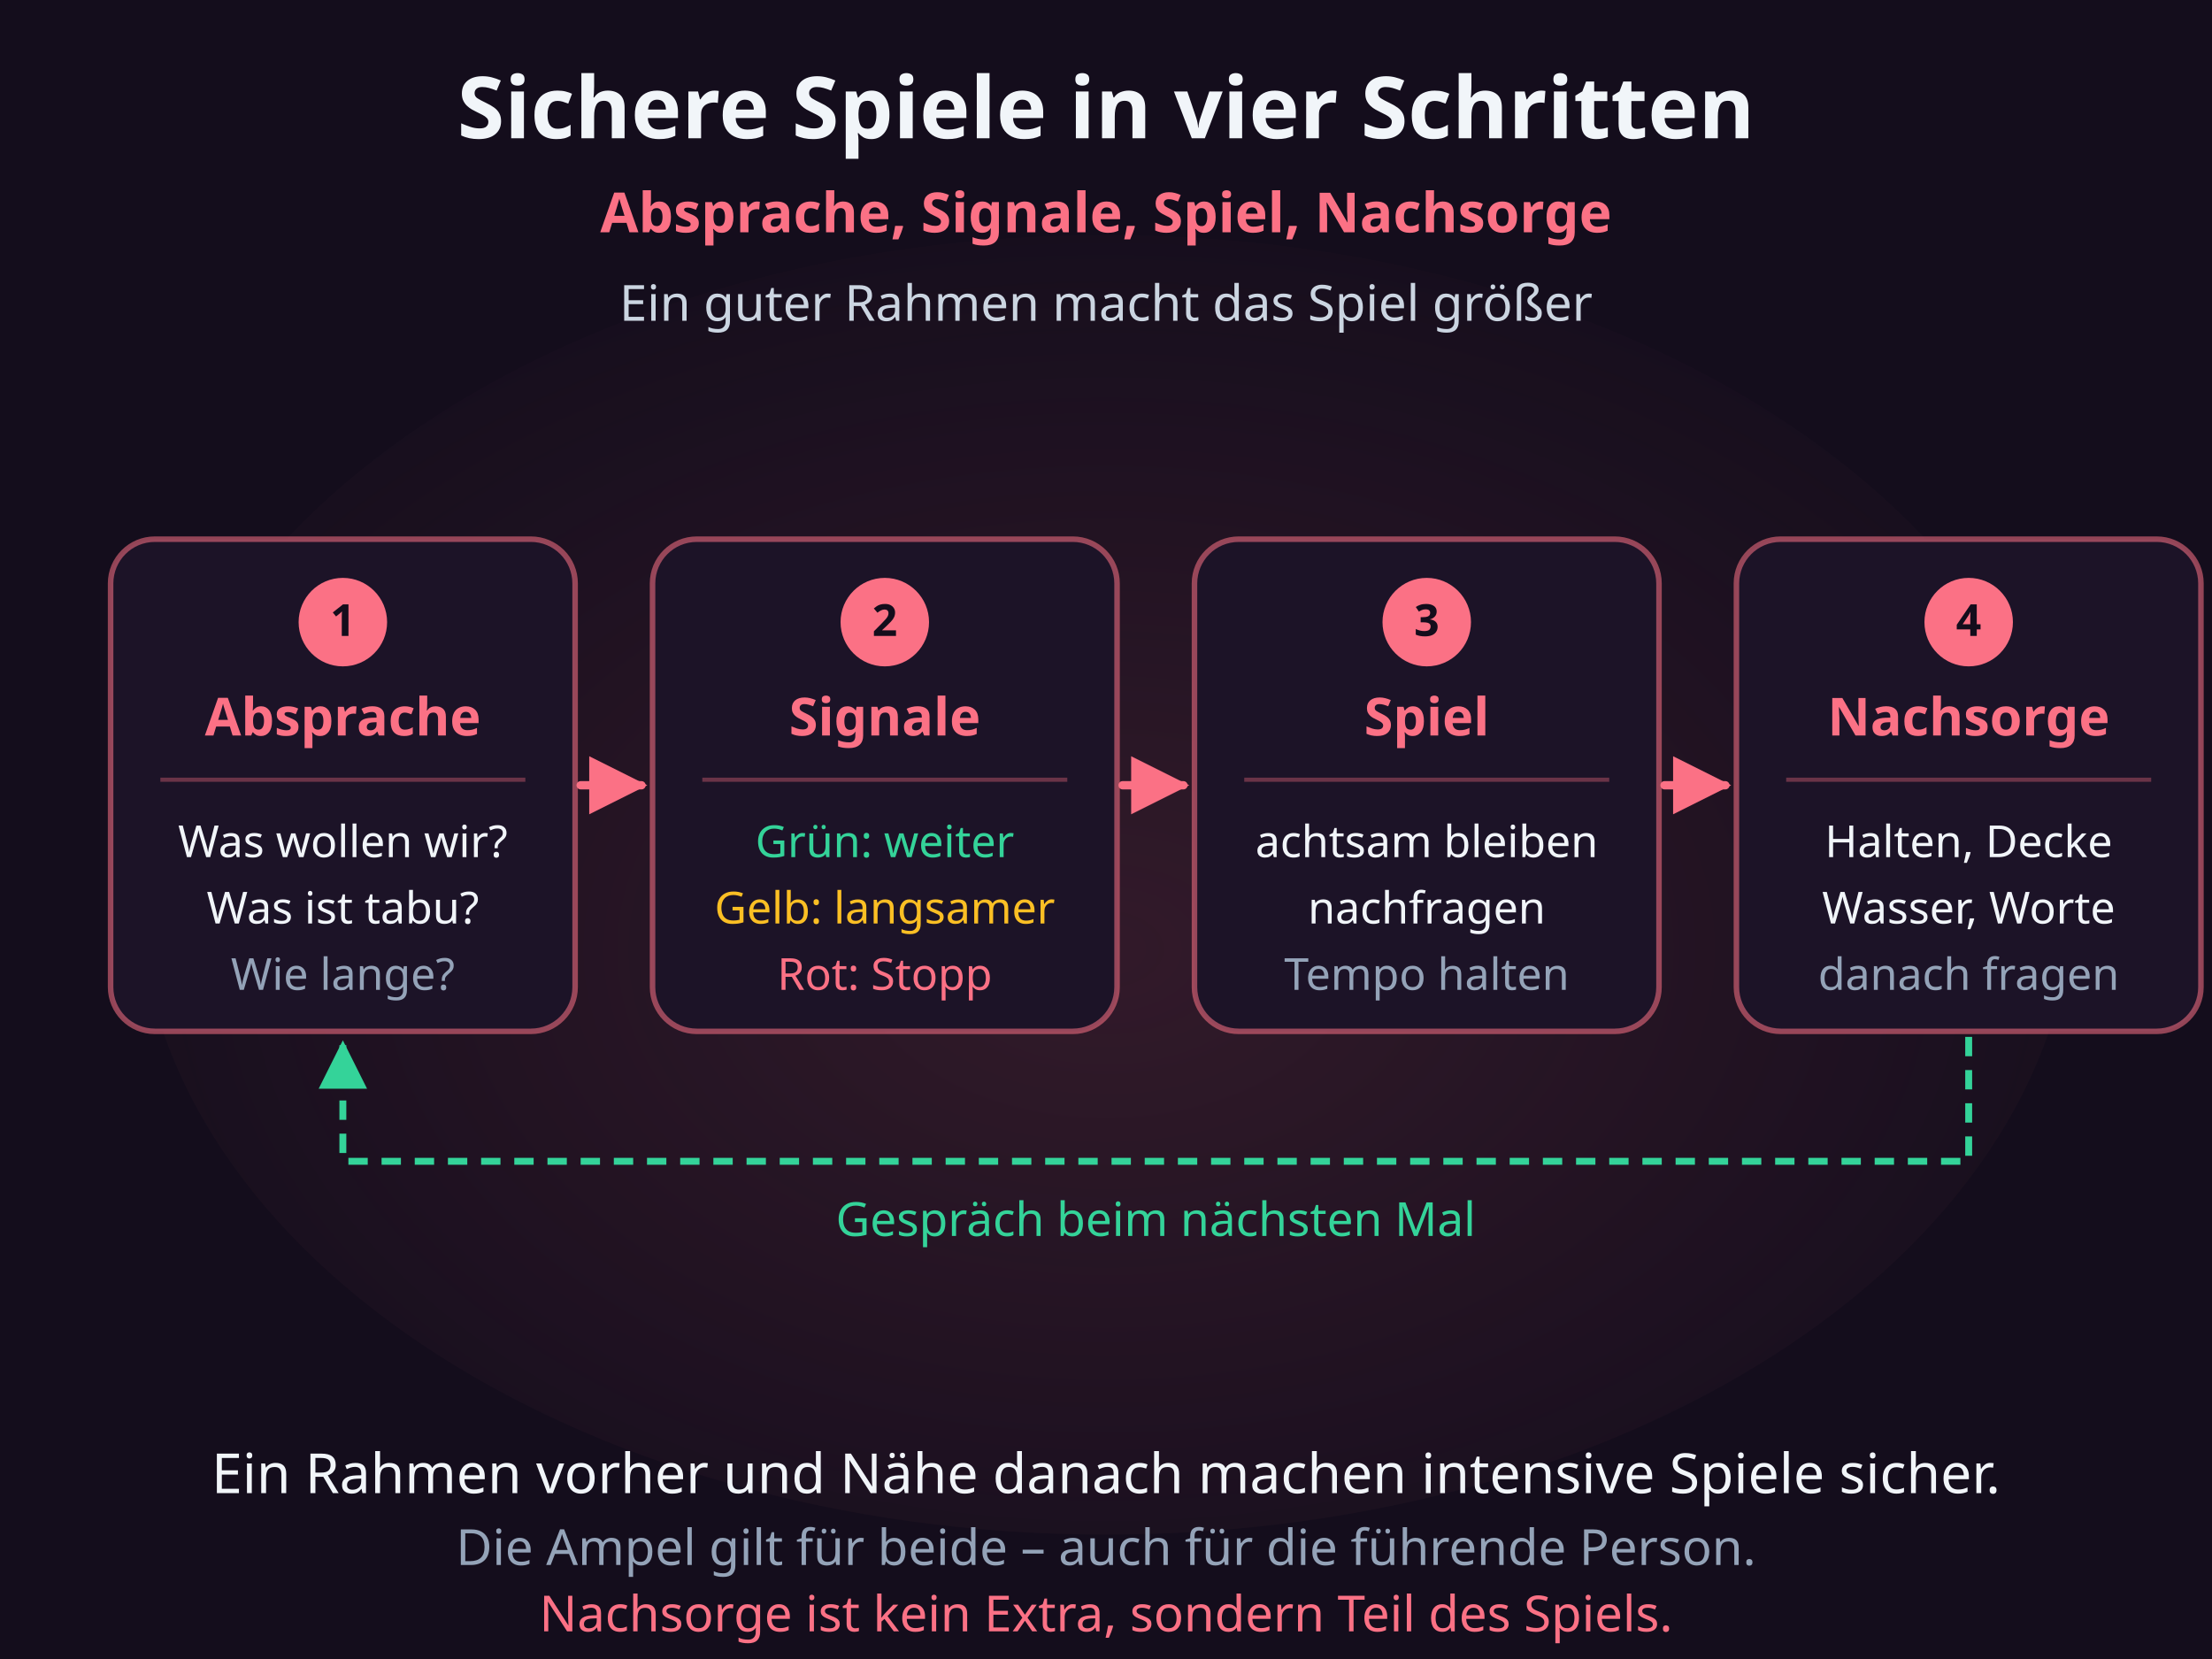
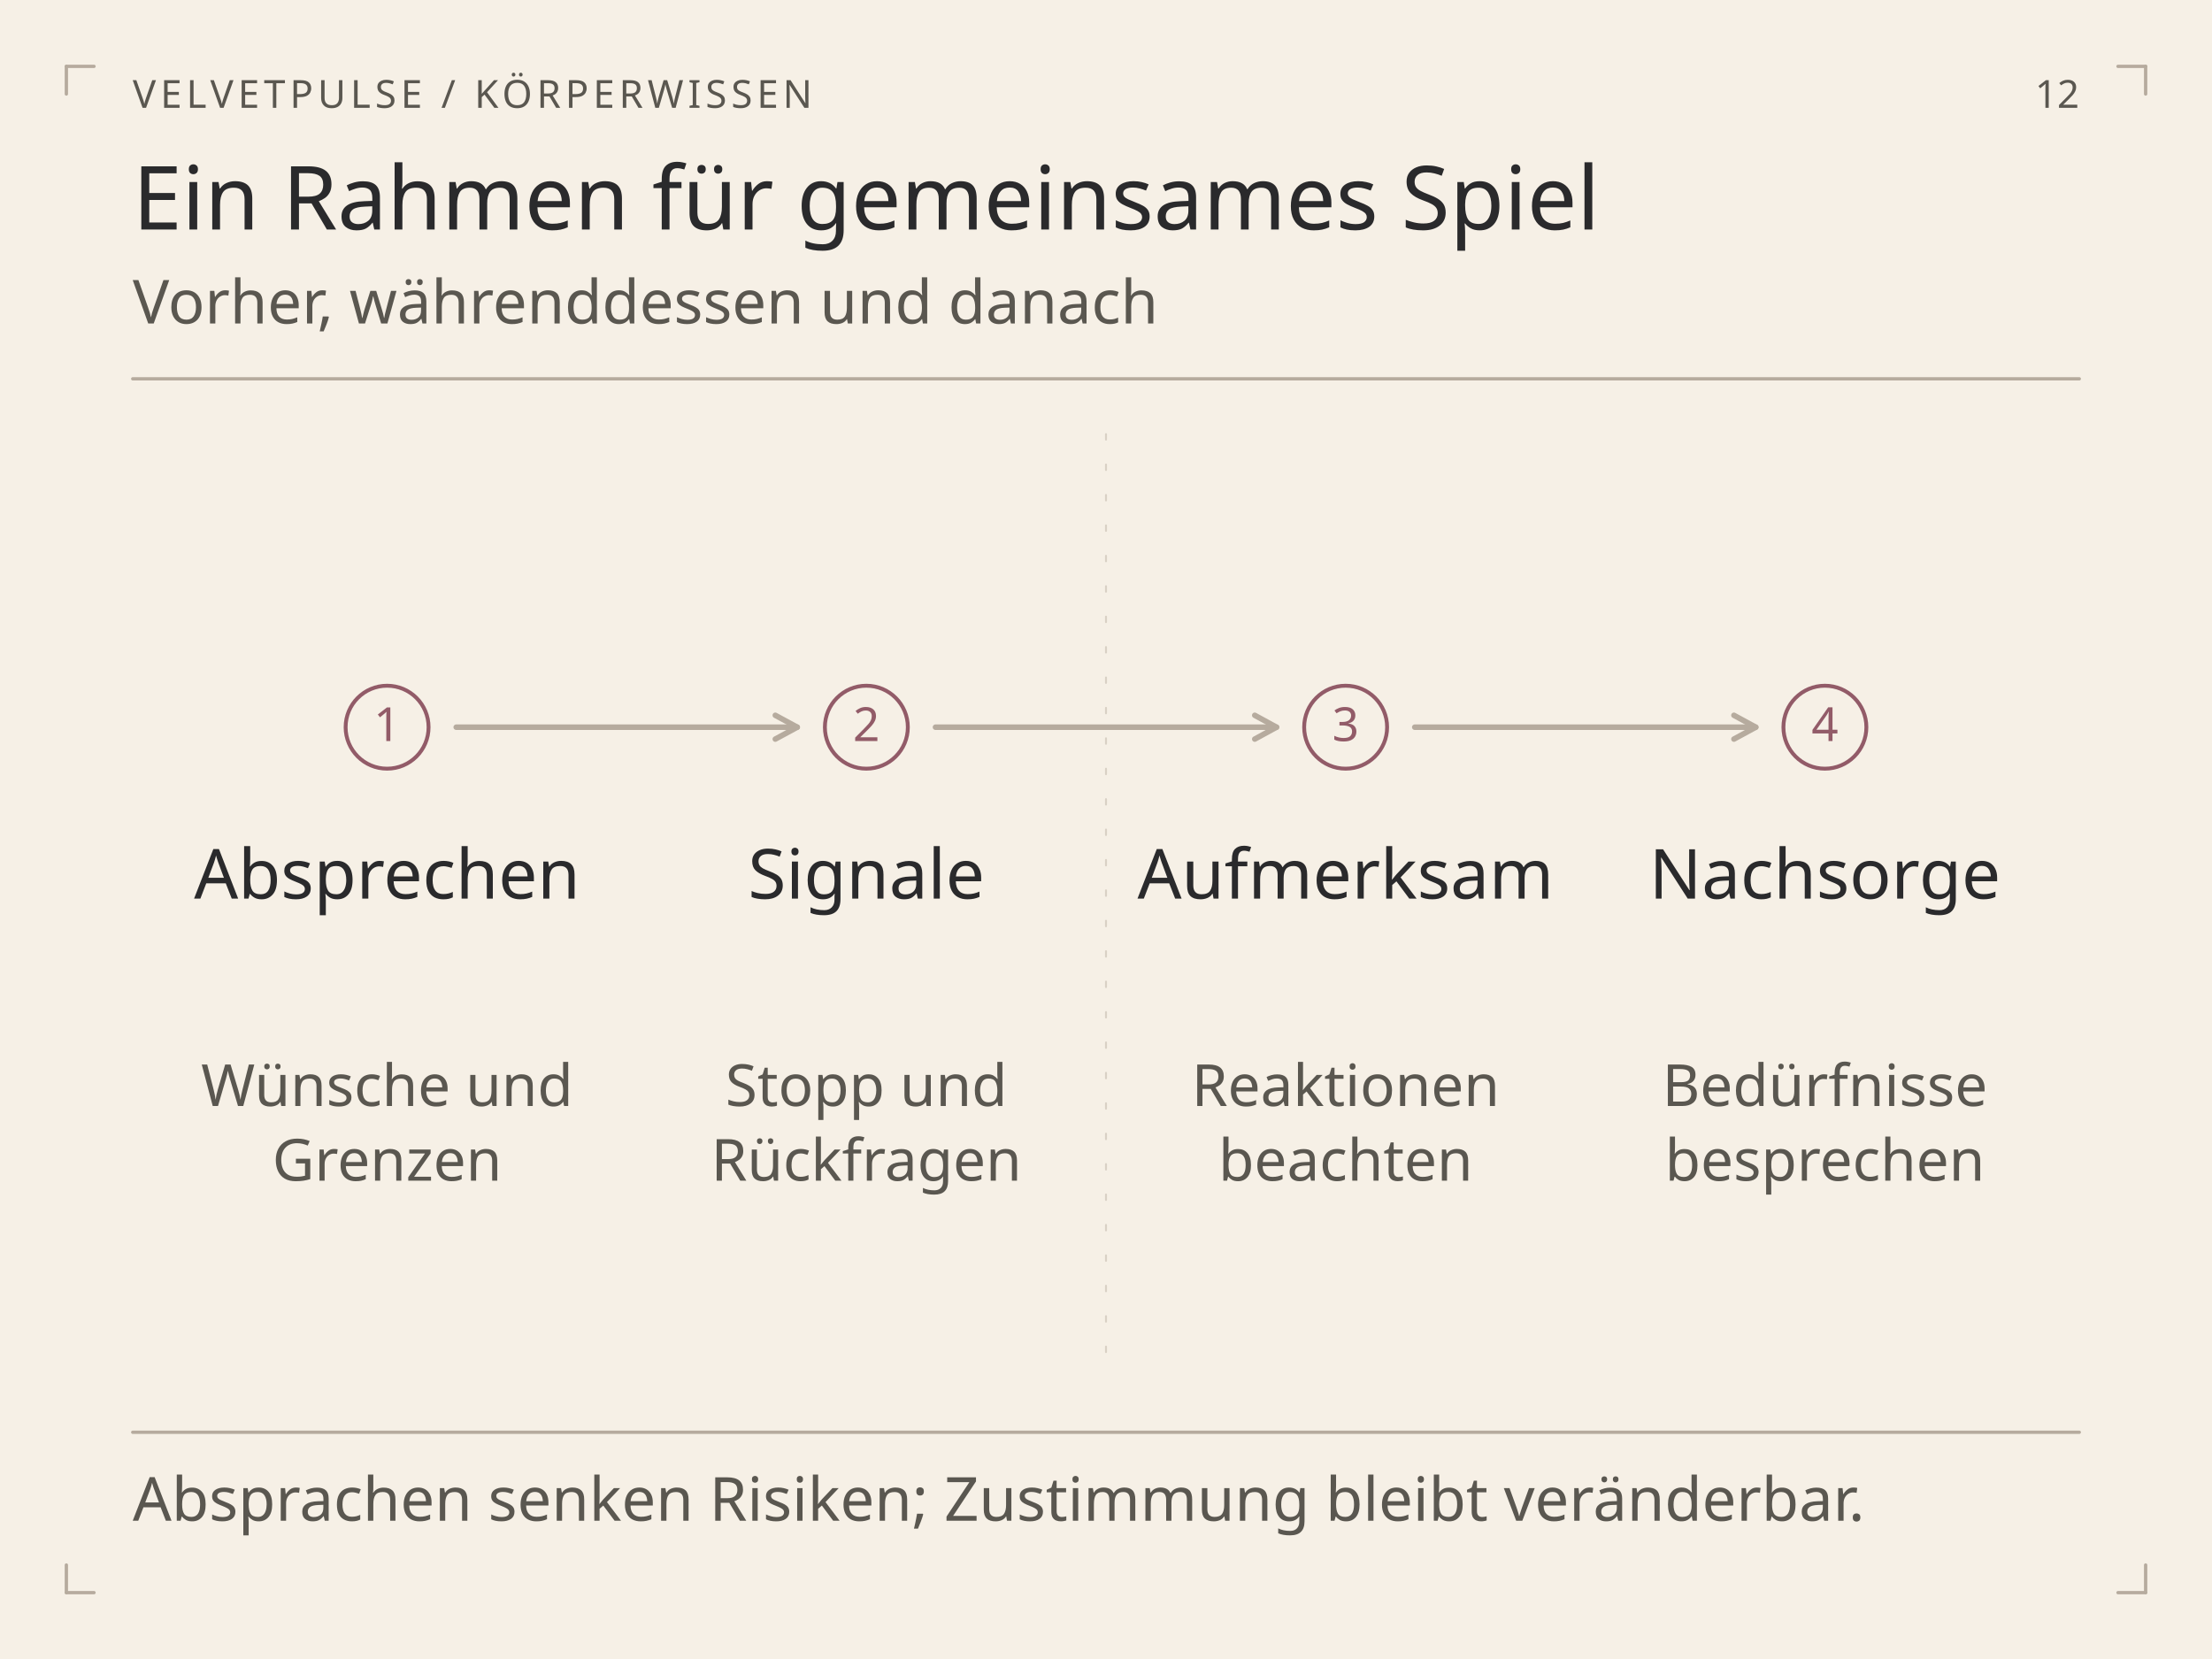
- <svg xmlns="http://www.w3.org/2000/svg" viewBox="0 0 800 600" width="800" height="600">
-   <defs>
-     <radialGradient id="glow" cx="0.5" cy="0.55" r="0.6">
-       <stop offset="0" stop-color="#FB7185" stop-opacity="0.13" />
-       <stop offset="1" stop-color="#FB7185" stop-opacity="0" />
-     </radialGradient>
-     <marker id="arrowP" viewBox="0 0 10 10" refX="9" refY="5" markerWidth="7" markerHeight="7" orient="auto">
-       <path d="M 0 0 L 10 5 L 0 10 z" fill="#FB7185" />
-     </marker>
-     <marker id="arrowG" viewBox="0 0 10 10" refX="9" refY="5" markerWidth="7" markerHeight="7" orient="auto">
-       <path d="M 0 0 L 10 5 L 0 10 z" fill="#34D399" />
-     </marker>
-   </defs>
-   <rect width="800" height="600" fill="#140D1C" />
-   <ellipse cx="400" cy="320" rx="350" ry="235" fill="url(#glow)" />
-   <text x="400" y="50" text-anchor="middle" fill="#F1F5F9" font-family="sans-serif" font-size="31" font-weight="700">Sichere Spiele in vier Schritten</text>
-   <text x="400" y="84" text-anchor="middle" fill="#FB7185" font-family="sans-serif" font-size="20" font-weight="700">Absprache, Signale, Spiel, Nachsorge</text>
-   <text x="400" y="116" text-anchor="middle" fill="#CBD5E1" font-family="sans-serif" font-size="18">Ein guter Rahmen macht das Spiel größer</text>
-   <g>
-     <rect x="40" y="195" width="168" height="178" rx="16" fill="#1C1327" stroke="#FB7185" stroke-width="2" stroke-opacity="0.55" />
-     <circle cx="124" cy="225" r="16" fill="#FB7185" />
-     <text x="124" y="230" text-anchor="middle" fill="#140D1C" font-family="sans-serif" font-size="16" font-weight="700">1</text>
-     <text x="124" y="266" text-anchor="middle" fill="#FB7185" font-family="sans-serif" font-size="19" font-weight="700">Absprache</text>
-     <line x1="58" y1="282" x2="190" y2="282" stroke="#FB7185" stroke-width="1.5" stroke-opacity="0.35" />
-     <text x="124" y="310" text-anchor="middle" fill="#F1F5F9" font-family="sans-serif" font-size="16">Was wollen wir?</text>
-     <text x="124" y="334" text-anchor="middle" fill="#F1F5F9" font-family="sans-serif" font-size="16">Was ist tabu?</text>
-     <text x="124" y="358" text-anchor="middle" fill="#94A3B8" font-family="sans-serif" font-size="16">Wie lange?</text>
-   </g>
-   <g>
-     <rect x="236" y="195" width="168" height="178" rx="16" fill="#1C1327" stroke="#FB7185" stroke-width="2" stroke-opacity="0.55" />
-     <circle cx="320" cy="225" r="16" fill="#FB7185" />
-     <text x="320" y="230" text-anchor="middle" fill="#140D1C" font-family="sans-serif" font-size="16" font-weight="700">2</text>
-     <text x="320" y="266" text-anchor="middle" fill="#FB7185" font-family="sans-serif" font-size="19" font-weight="700">Signale</text>
-     <line x1="254" y1="282" x2="386" y2="282" stroke="#FB7185" stroke-width="1.5" stroke-opacity="0.35" />
-     <text x="320" y="310" text-anchor="middle" fill="#34D399" font-family="sans-serif" font-size="16">Grün: weiter</text>
-     <text x="320" y="334" text-anchor="middle" fill="#FBBF24" font-family="sans-serif" font-size="16">Gelb: langsamer</text>
-     <text x="320" y="358" text-anchor="middle" fill="#FB7185" font-family="sans-serif" font-size="16">Rot: Stopp</text>
-   </g>
-   <g>
-     <rect x="432" y="195" width="168" height="178" rx="16" fill="#1C1327" stroke="#FB7185" stroke-width="2" stroke-opacity="0.55" />
-     <circle cx="516" cy="225" r="16" fill="#FB7185" />
-     <text x="516" y="230" text-anchor="middle" fill="#140D1C" font-family="sans-serif" font-size="16" font-weight="700">3</text>
-     <text x="516" y="266" text-anchor="middle" fill="#FB7185" font-family="sans-serif" font-size="19" font-weight="700">Spiel</text>
-     <line x1="450" y1="282" x2="582" y2="282" stroke="#FB7185" stroke-width="1.5" stroke-opacity="0.35" />
-     <text x="516" y="310" text-anchor="middle" fill="#F1F5F9" font-family="sans-serif" font-size="16">achtsam bleiben</text>
-     <text x="516" y="334" text-anchor="middle" fill="#F1F5F9" font-family="sans-serif" font-size="16">nachfragen</text>
-     <text x="516" y="358" text-anchor="middle" fill="#94A3B8" font-family="sans-serif" font-size="16">Tempo halten</text>
-   </g>
-   <g>
-     <rect x="628" y="195" width="168" height="178" rx="16" fill="#1C1327" stroke="#FB7185" stroke-width="2" stroke-opacity="0.55" />
-     <circle cx="712" cy="225" r="16" fill="#FB7185" />
-     <text x="712" y="230" text-anchor="middle" fill="#140D1C" font-family="sans-serif" font-size="16" font-weight="700">4</text>
-     <text x="712" y="266" text-anchor="middle" fill="#FB7185" font-family="sans-serif" font-size="19" font-weight="700">Nachsorge</text>
-     <line x1="646" y1="282" x2="778" y2="282" stroke="#FB7185" stroke-width="1.5" stroke-opacity="0.35" />
-     <text x="712" y="310" text-anchor="middle" fill="#F1F5F9" font-family="sans-serif" font-size="16">Halten, Decke</text>
-     <text x="712" y="334" text-anchor="middle" fill="#F1F5F9" font-family="sans-serif" font-size="16">Wasser, Worte</text>
-     <text x="712" y="358" text-anchor="middle" fill="#94A3B8" font-family="sans-serif" font-size="16">danach fragen</text>
-   </g>
-   <g stroke="#FB7185" stroke-width="3" fill="none" stroke-linecap="round">
-     <path d="M210 284 L232 284" marker-end="url(#arrowP)" />
-     <path d="M406 284 L428 284" marker-end="url(#arrowP)" />
-     <path d="M602 284 L624 284" marker-end="url(#arrowP)" />
-   </g>
-   <path d="M712 375 L712 420 L124 420 L124 378" fill="none" stroke="#34D399" stroke-width="2.5" stroke-dasharray="7 5" marker-end="url(#arrowG)" />
-   <text x="418" y="447" text-anchor="middle" fill="#34D399" font-family="sans-serif" font-size="17">Gespräch beim nächsten Mal</text>
-   <text x="400" y="540" text-anchor="middle" fill="#F1F5F9" font-family="sans-serif" font-size="20">Ein Rahmen vorher und Nähe danach machen intensive Spiele sicher.</text>
-   <text x="400" y="566" text-anchor="middle" fill="#94A3B8" font-family="sans-serif" font-size="18">Die Ampel gilt für beide – auch für die führende Person.</text>
-   <text x="400" y="590" text-anchor="middle" fill="#FB7185" font-family="sans-serif" font-size="18">Nachsorge ist kein Extra, sondern Teil des Spiels.</text>
+ <svg xmlns="http://www.w3.org/2000/svg" width="800" height="600" viewBox="0 0 800 600" role="img" aria-labelledby="titel beschreibung">
+   <rect width="800" height="600" fill="#F6F0E6" />
+   <line x1="24" y1="24" x2="34" y2="24" stroke="#B6AB9E" stroke-width="1.2" stroke-linecap="round" opacity="1" />
+   <line x1="24" y1="24" x2="24" y2="34" stroke="#B6AB9E" stroke-width="1.2" stroke-linecap="round" opacity="1" />
+   <line x1="776" y1="24" x2="766" y2="24" stroke="#B6AB9E" stroke-width="1.2" stroke-linecap="round" opacity="1" />
+   <line x1="776" y1="24" x2="776" y2="34" stroke="#B6AB9E" stroke-width="1.2" stroke-linecap="round" opacity="1" />
+   <line x1="24" y1="576" x2="34" y2="576" stroke="#B6AB9E" stroke-width="1.2" stroke-linecap="round" opacity="1" />
+   <line x1="24" y1="576" x2="24" y2="566" stroke="#B6AB9E" stroke-width="1.2" stroke-linecap="round" opacity="1" />
+   <line x1="776" y1="576" x2="766" y2="576" stroke="#B6AB9E" stroke-width="1.2" stroke-linecap="round" opacity="1" />
+   <line x1="776" y1="576" x2="776" y2="566" stroke="#B6AB9E" stroke-width="1.2" stroke-linecap="round" opacity="1" />
+   <text x="48" y="39" font-family="sans-serif" font-size="14" font-weight="400" letter-spacing="1.6" text-anchor="start" fill="#5A5750">VELVETPULSE  /  KÖRPERWISSEN</text>
+   <text x="752" y="39" font-family="sans-serif" font-size="14" font-weight="400" letter-spacing="0" text-anchor="end" fill="#5A5750">12</text>
+   <text x="48" y="83" font-family="SourceSerif4" font-size="32" font-weight="400" letter-spacing="0" text-anchor="start" fill="#2A2A2C">Ein Rahmen für gemeinsames Spiel</text>
+   <text x="48" y="117" font-family="sans-serif" font-size="22" font-weight="400" letter-spacing="0" text-anchor="start" fill="#5A5750">Vorher, währenddessen und danach</text>
+   <line x1="48" y1="137" x2="752" y2="137" stroke="#B6AB9E" stroke-width="1.2" stroke-linecap="round" opacity="1" />
+   <line x1="400" y1="157" x2="400" y2="493" stroke="#B6AB9E" stroke-width="0.7" stroke-linecap="round" opacity="0.45" stroke-dasharray="2 9" />
+   <line x1="165.0" y1="263" x2="288.333" y2="263" stroke="#B6AB9E" stroke-width="2" stroke-linecap="round" opacity="1" />
+   <path d="M 280.4 267.3 L 288.333 263 L 280.4 258.7" fill="none" stroke="#B6AB9E" stroke-width="2" stroke-linecap="round" stroke-linejoin="round" opacity="1" />
+   <line x1="338.333" y1="263" x2="461.667" y2="263" stroke="#B6AB9E" stroke-width="2" stroke-linecap="round" opacity="1" />
+   <path d="M 453.8 267.3 L 461.667 263 L 453.8 258.7" fill="none" stroke="#B6AB9E" stroke-width="2" stroke-linecap="round" stroke-linejoin="round" opacity="1" />
+   <line x1="511.667" y1="263" x2="635.0" y2="263" stroke="#B6AB9E" stroke-width="2" stroke-linecap="round" opacity="1" />
+   <path d="M 627.1 267.3 L 635.0 263 L 627.1 258.7" fill="none" stroke="#B6AB9E" stroke-width="2" stroke-linecap="round" stroke-linejoin="round" opacity="1" />
+   <circle cx="140.0" cy="263" r="15" fill="#F6F0E6" stroke="#925B68" stroke-width="1.4" />
+   <text x="140.0" y="268" font-family="sans-serif" font-size="17" font-weight="400" letter-spacing="0" text-anchor="middle" fill="#925B68">1</text>
+   <text x="140.0" y="325" font-family="sans-serif" font-size="25" font-weight="400" letter-spacing="0" text-anchor="middle" fill="#2A2A2C">Absprechen</text>
+   <text x="140.0" y="400" font-family="sans-serif" font-size="21" font-weight="400" letter-spacing="0" text-anchor="middle" fill="#5A5750">Wünsche und</text>
+   <text x="140.0" y="427" font-family="sans-serif" font-size="21" font-weight="400" letter-spacing="0" text-anchor="middle" fill="#5A5750">Grenzen</text>
+   <circle cx="313.333" cy="263" r="15" fill="#F6F0E6" stroke="#925B68" stroke-width="1.4" />
+   <text x="313.333" y="268" font-family="sans-serif" font-size="17" font-weight="400" letter-spacing="0" text-anchor="middle" fill="#925B68">2</text>
+   <text x="313.333" y="325" font-family="sans-serif" font-size="25" font-weight="400" letter-spacing="0" text-anchor="middle" fill="#2A2A2C">Signale</text>
+   <text x="313.333" y="400" font-family="sans-serif" font-size="21" font-weight="400" letter-spacing="0" text-anchor="middle" fill="#5A5750">Stopp und</text>
+   <text x="313.333" y="427" font-family="sans-serif" font-size="21" font-weight="400" letter-spacing="0" text-anchor="middle" fill="#5A5750">Rückfragen</text>
+   <circle cx="486.667" cy="263" r="15" fill="#F6F0E6" stroke="#925B68" stroke-width="1.4" />
+   <text x="486.667" y="268" font-family="sans-serif" font-size="17" font-weight="400" letter-spacing="0" text-anchor="middle" fill="#925B68">3</text>
+   <text x="486.667" y="325" font-family="sans-serif" font-size="25" font-weight="400" letter-spacing="0" text-anchor="middle" fill="#2A2A2C">Aufmerksam</text>
+   <text x="486.667" y="400" font-family="sans-serif" font-size="21" font-weight="400" letter-spacing="0" text-anchor="middle" fill="#5A5750">Reaktionen</text>
+   <text x="486.667" y="427" font-family="sans-serif" font-size="21" font-weight="400" letter-spacing="0" text-anchor="middle" fill="#5A5750">beachten</text>
+   <circle cx="660.0" cy="263" r="15" fill="#F6F0E6" stroke="#925B68" stroke-width="1.4" />
+   <text x="660.0" y="268" font-family="sans-serif" font-size="17" font-weight="400" letter-spacing="0" text-anchor="middle" fill="#925B68">4</text>
+   <text x="660.0" y="325" font-family="sans-serif" font-size="25" font-weight="400" letter-spacing="0" text-anchor="middle" fill="#2A2A2C">Nachsorge</text>
+   <text x="660.0" y="400" font-family="sans-serif" font-size="21" font-weight="400" letter-spacing="0" text-anchor="middle" fill="#5A5750">Bedürfnisse</text>
+   <text x="660.0" y="427" font-family="sans-serif" font-size="21" font-weight="400" letter-spacing="0" text-anchor="middle" fill="#5A5750">besprechen</text>
+   <line x1="48" y1="518" x2="752" y2="518" stroke="#B6AB9E" stroke-width="1.2" stroke-linecap="round" opacity="1" />
+   <text x="48" y="550" font-family="sans-serif" font-size="22" font-weight="400" letter-spacing="0" text-anchor="start" fill="#5A5750">Absprachen senken Risiken; Zustimmung bleibt veränderbar.</text>
</svg>
